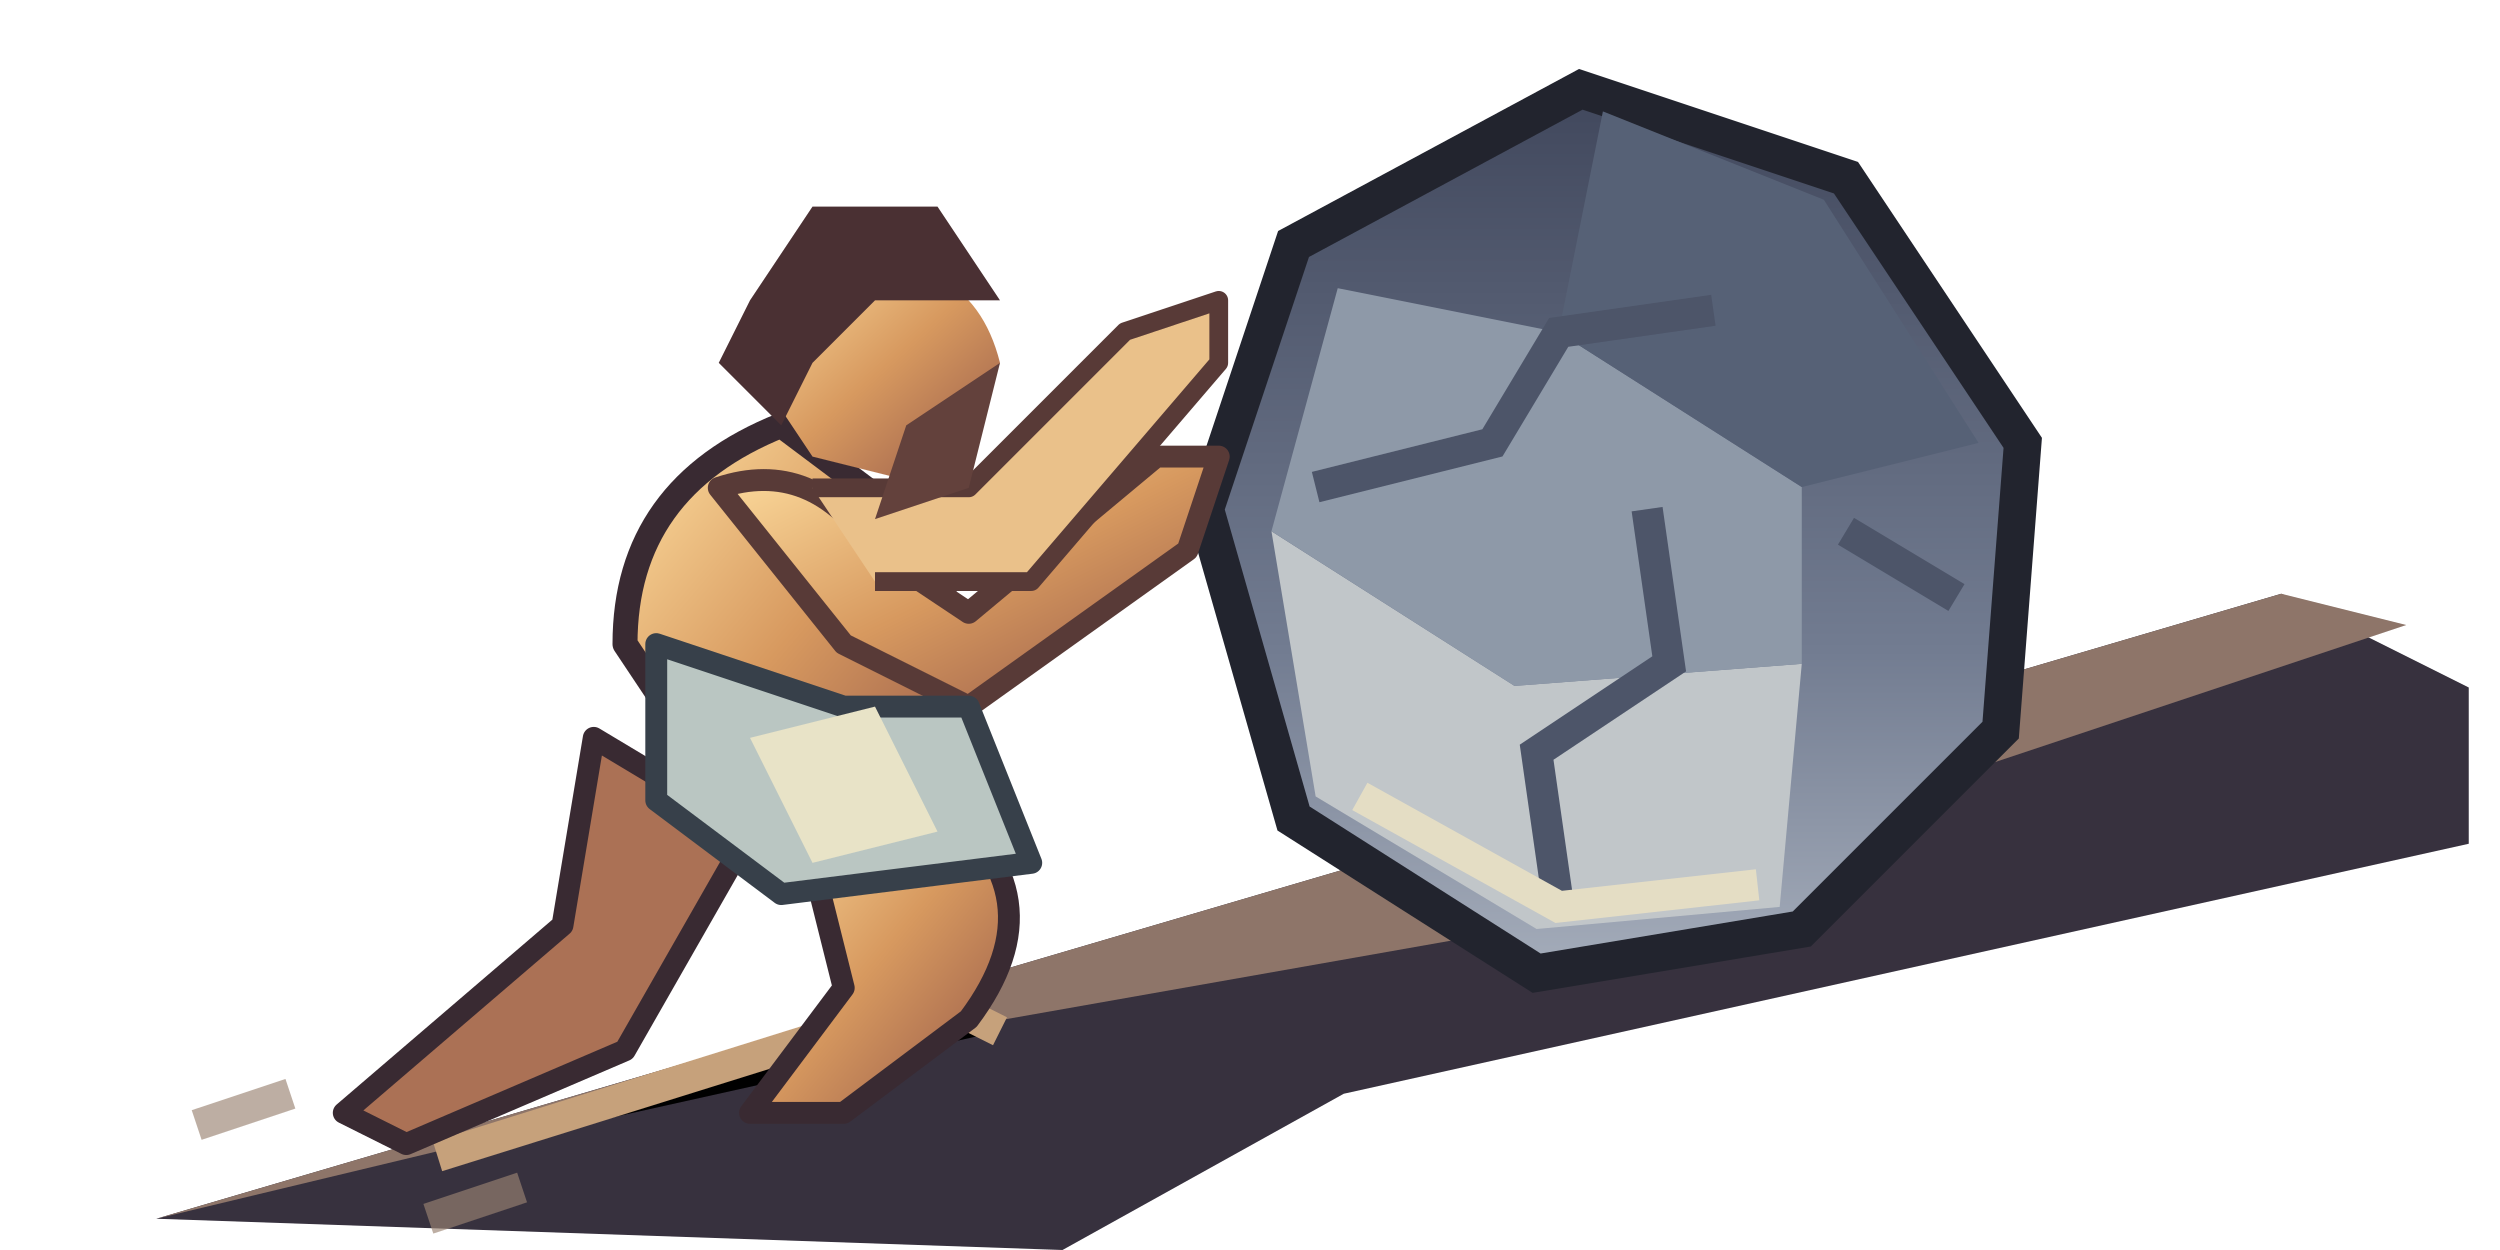
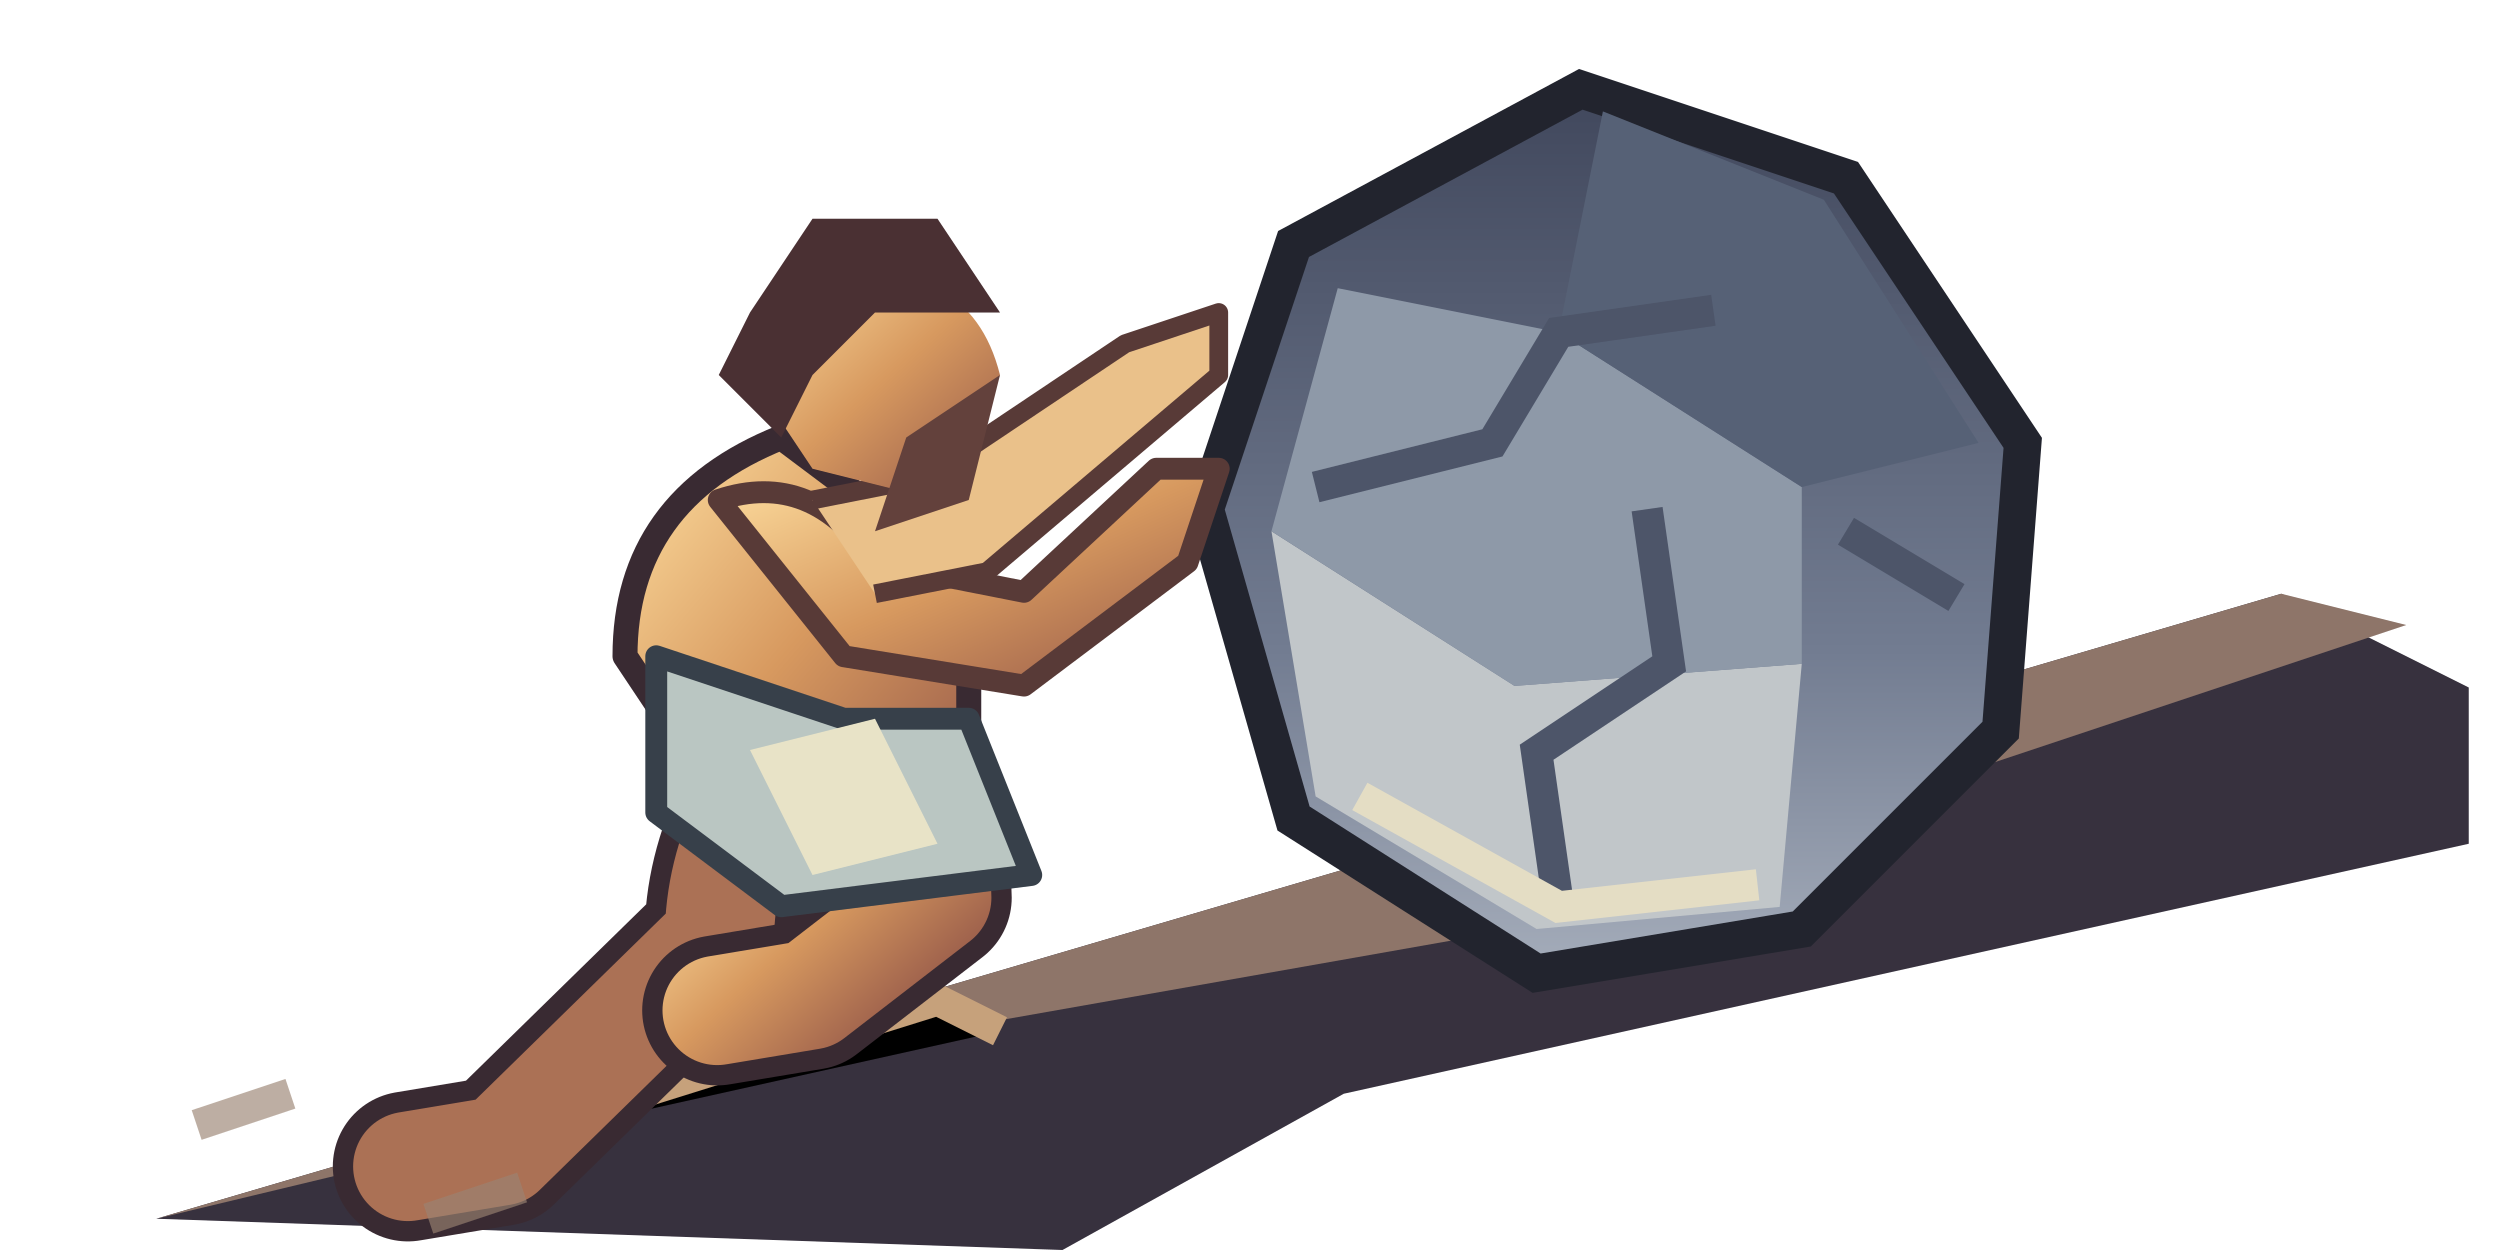
<svg xmlns="http://www.w3.org/2000/svg" width="80" height="40" viewBox="0 0 80 40">
  <defs>
    <linearGradient id="fire" x1="0%" y1="100%" x2="20%" y2="0%">
      <stop stop-color="#ffe595" />
      <stop offset=".42" stop-color="#ffb638" />
      <stop offset=".75" stop-color="#ff6026" />
      <stop offset="1" stop-color="#ca2926" />
    </linearGradient>
    <linearGradient id="stone" x2="100%" y2="100%">
      <stop stop-color="#bdc4ce" />
      <stop offset=".4" stop-color="#727c91" />
      <stop offset="1" stop-color="#33394e" />
    </linearGradient>
    <linearGradient id="skin" x2="100%" y2="100%">
      <stop stop-color="#ffe0a1" />
      <stop offset=".5" stop-color="#d7995f" />
      <stop offset="1" stop-color="#925548" />
    </linearGradient>
    <radialGradient id="glow">
      <stop stop-color="#ff8c27" stop-opacity=".24" />
      <stop offset="1" stop-color="#ff5a1d" stop-opacity="0" />
    </radialGradient>
  </defs>
  <path d="M5 39 L73 19 L79 22 L79 27 L43 35 L34 40Z" fill="#37313e" />
  <path d="M5 39 L73 19 L77 20 L47 30 L30 33Z" fill="#8e7569" />
  <path d="M14 37 L30 32 L32 33 M47 28 L64 23" stroke="#c6a17b" stroke-width="1" />
  <g transform="translate(52 17) rotate(225.0)">
    <path d="M-13 -5 L-8 -12 L1 -14 L10 -9 L14 -1 L11 9 L3 13 L-7 11 L-13 4Z" fill="url(#stone)" stroke="#22242e" stroke-width="1.2" />
    <path d="M-12 -5 L-7 -11 L1 -13 L8 -8 L-1 -6 L-7 1Z" fill="#c1c6c9" />
    <path d="M-7 1 L-1 -6 L8 -8 L12 -1 L6 3 L-3 5Z" fill="#8e99a8" />
    <path d="M-3 5 L6 3 L10 9 L3 12 L-6 10Z" fill="#566176" />
    <path d="M-7 -10 L-3 -7 L-4 -2 L0 1 M8 -6 L5 -1 L6 3 L3 7 M-9 6 L-5 5" stroke="#4d5569" stroke-width="1" fill="none" />
    <path d="M-11 -5 L-7 -10 L0 -12" stroke="#e4ddc4" stroke-width="1" fill="none" />
  </g>
-   <g transform="translate(0 -0.3889087)" stroke-linejoin="round">
-     <path d="M24 27 L20 34.0 L13 37 L11 36 L18 30 L19 24Z" fill="#ab7155" stroke="#392a32" stroke-width=".7" />
-     <path d="M30 26 Q34 29 31 33 L27 36 L24 36 L27 32 L26 28Z" fill="url(#skin)" stroke="#392a32" stroke-width=".7" />
+   <g transform="translate(0 9.55472095589571e-16)" stroke-linejoin="round">
+     <path d="M24 26 Q23.025 28.0 23.025 30.0 L16.05 36.825 l-3 .5" stroke="#392a32" stroke-width="4.8" fill="none" stroke-linecap="round" />
+     <path d="M24 26 Q23.025 28.0 23.025 30.0 L16.05 36.825 l-3 .5" stroke="#ab7155" stroke-width="3.5" fill="none" stroke-linecap="round" />
+     <path d="M28 26 Q29.975 26.727 29.975 28.727 L25.95 31.833 l-3 .5" stroke="#392a32" stroke-width="4.8" fill="none" stroke-linecap="round" />
+     <path d="M28 26 Q29.975 26.727 29.975 28.727 L25.95 31.833 l-3 .5" stroke="url(#skin)" stroke-width="3.5" fill="none" stroke-linecap="round" />
    <path d="M25 14 Q20 16 20 21 L24 27 L31 26 L31 21 L29 17Z" fill="url(#skin)" stroke="#392a32" stroke-width=".8" />
-     <path d="M23 16 Q26 15 28 18 L31 20 L37 15 L39 15 L38 18 L31 23 L27 21Z" fill="url(#skin)" stroke="#583a37" stroke-width=".7" />
-     <path d="M26 16 L31 16 L36 11 L39 10 L39 12 L33 19 L28 19" fill="#eac18a" stroke="#583a37" stroke-width=".6" />
+     <path d="M23 16 Q26 15 28 18 L32.768 18.939 L37 15 L39 15 L38 18 L32.768 21.939 L27 21Z" fill="url(#skin)" stroke="#583a37" stroke-width=".7" />
+     <path d="M26 16 L29.586 15.293 L36 11 L39 10 L39 12 L31.586 18.293 L28 19" fill="#eac18a" stroke="#583a37" stroke-width=".6" />
    <path d="M21 21 L27 23 L31 23 L33 28 L25 29 L21 26Z" fill="#bac6c2" stroke="#37404a" stroke-width=".7" />
    <path d="M24 24 L26 28 L30 27 L28 23Z" fill="#e8e3c7" />
    <path d="M26 9 Q31 8 32 12 L30 16 L26 15 L24 12Z" fill="url(#skin)" />
    <path d="M24 10 L26 7 L30 7 L32 10 L28 10 L26 12 L25 14 L23 12Z" fill="#4a3033" />
    <path d="M29 14 L32 12 L31 16 L28 17Z" fill="#63413c" />
  </g>
  <path d="M9.293 35 l-3 1 M16.707 38 l-3 1" stroke="#9a8372" stroke-width="1" opacity=".65" />
</svg>
